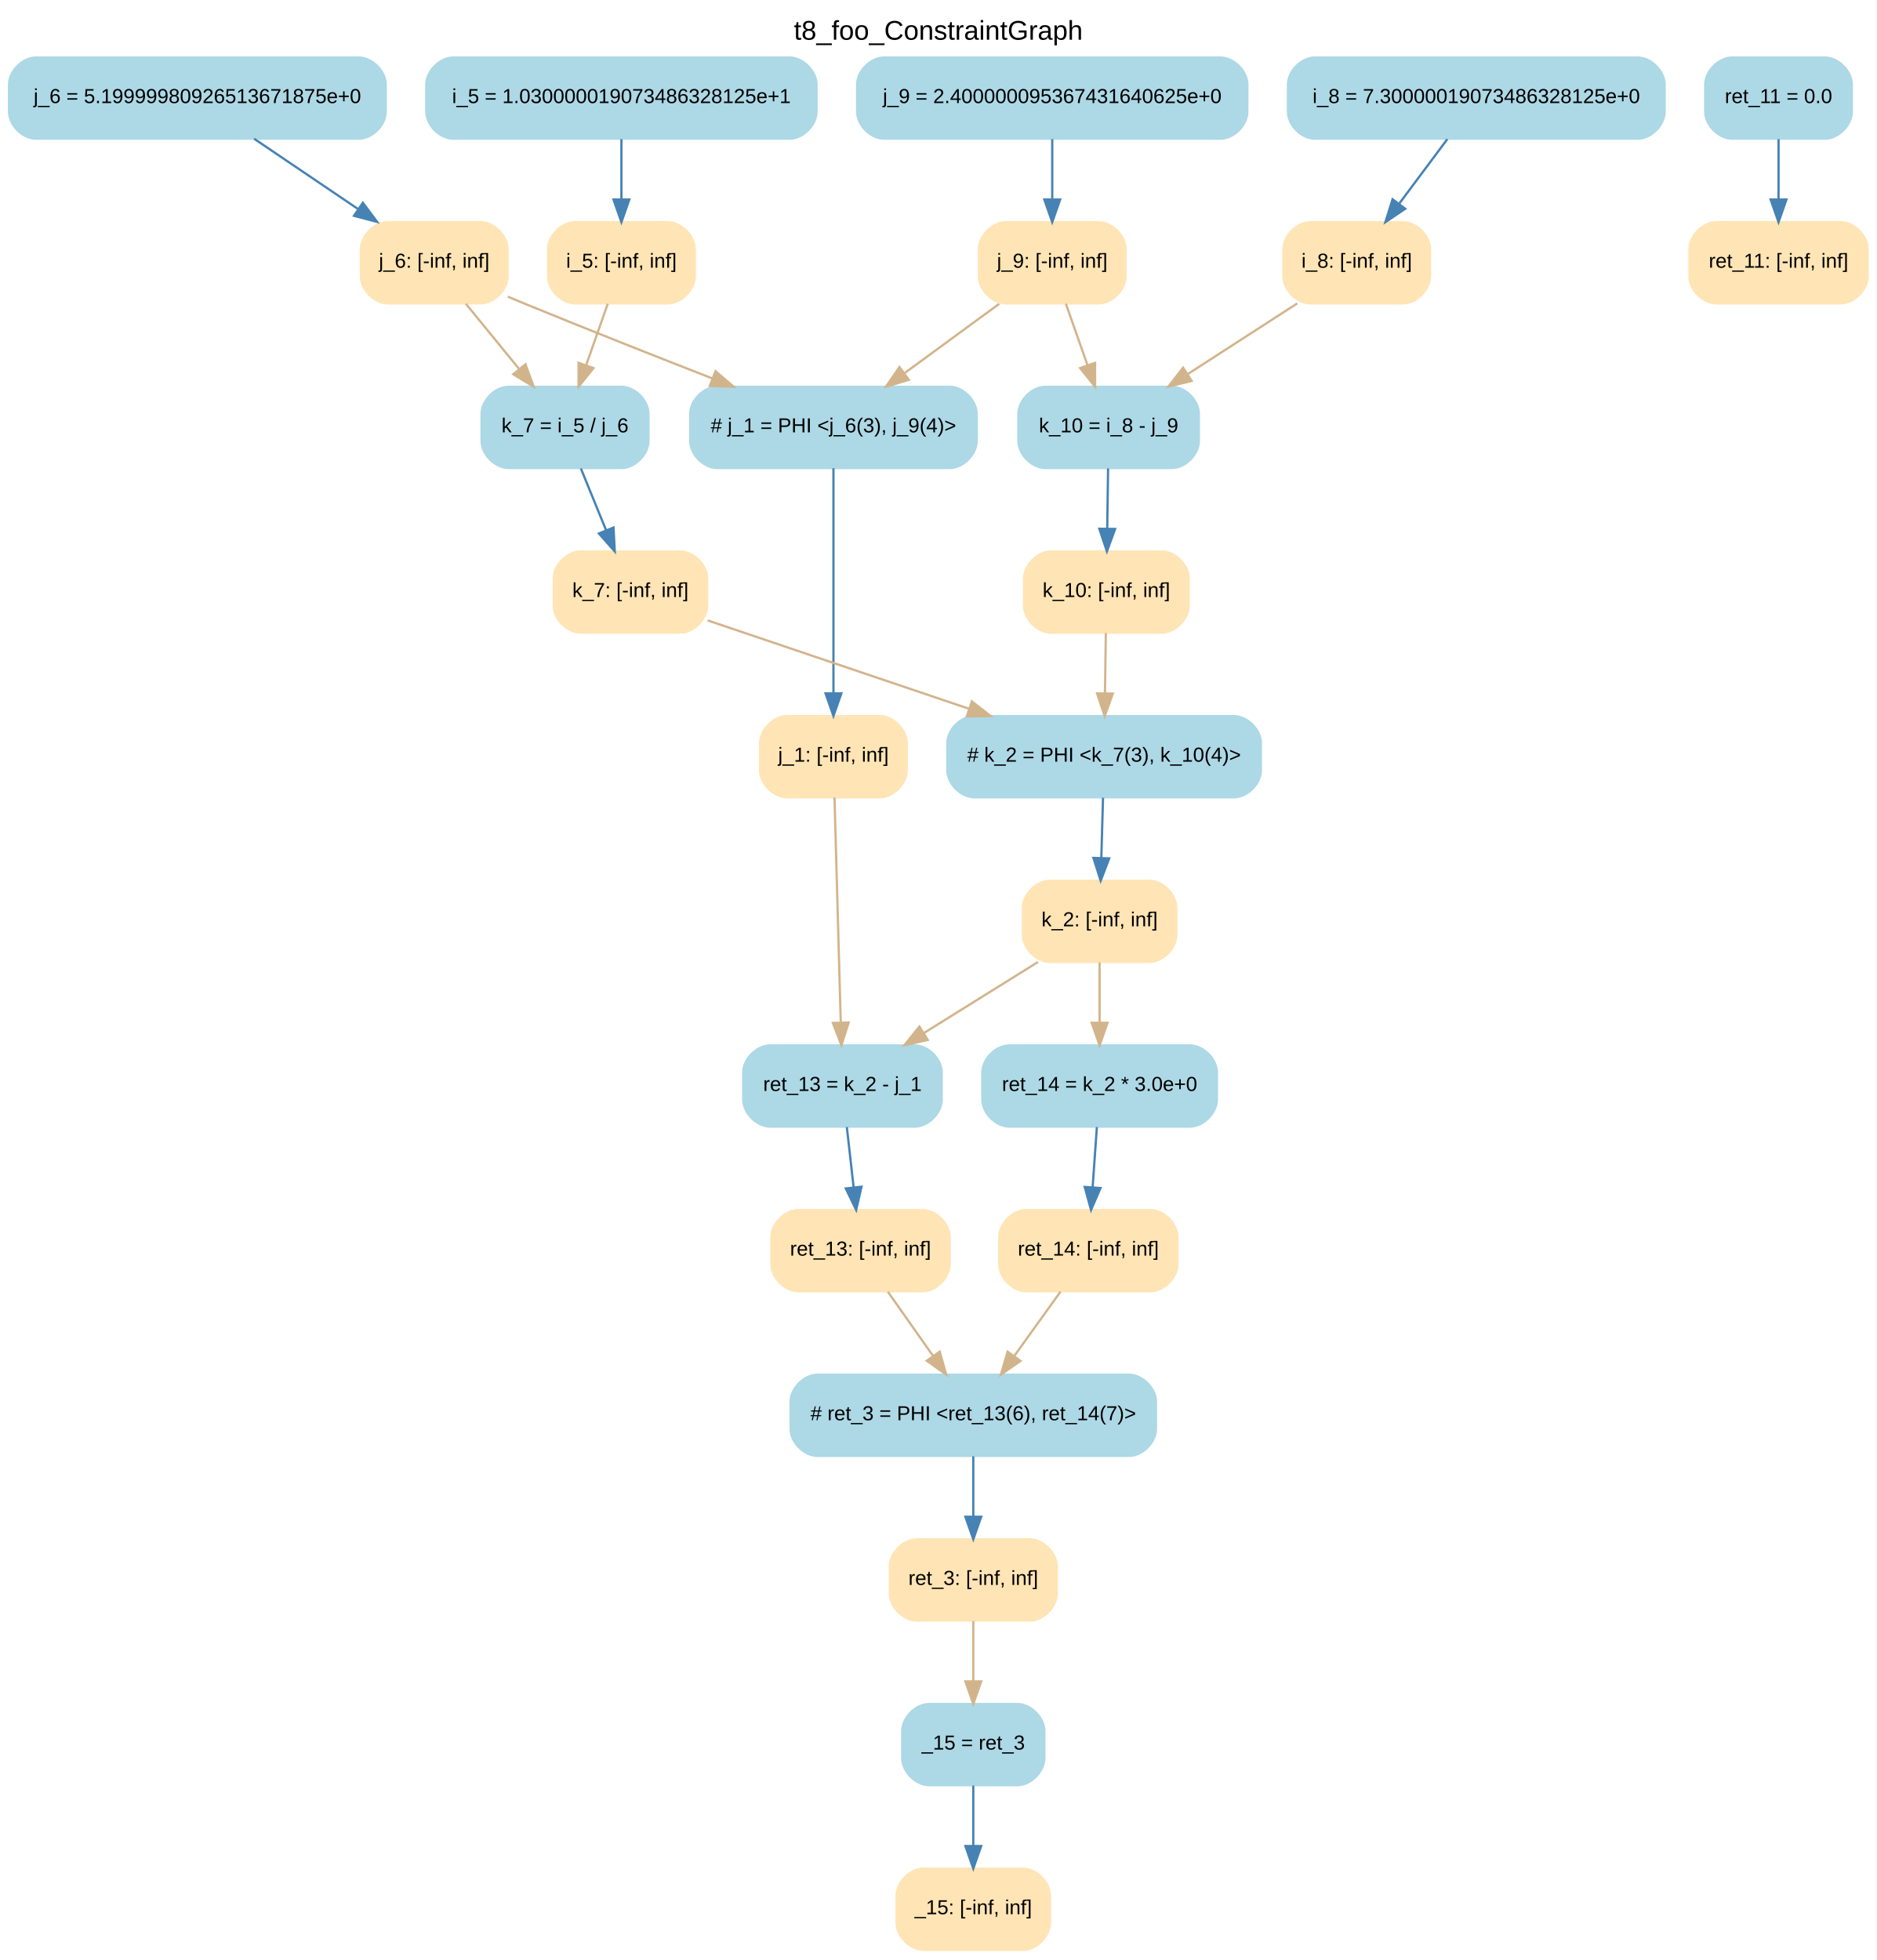
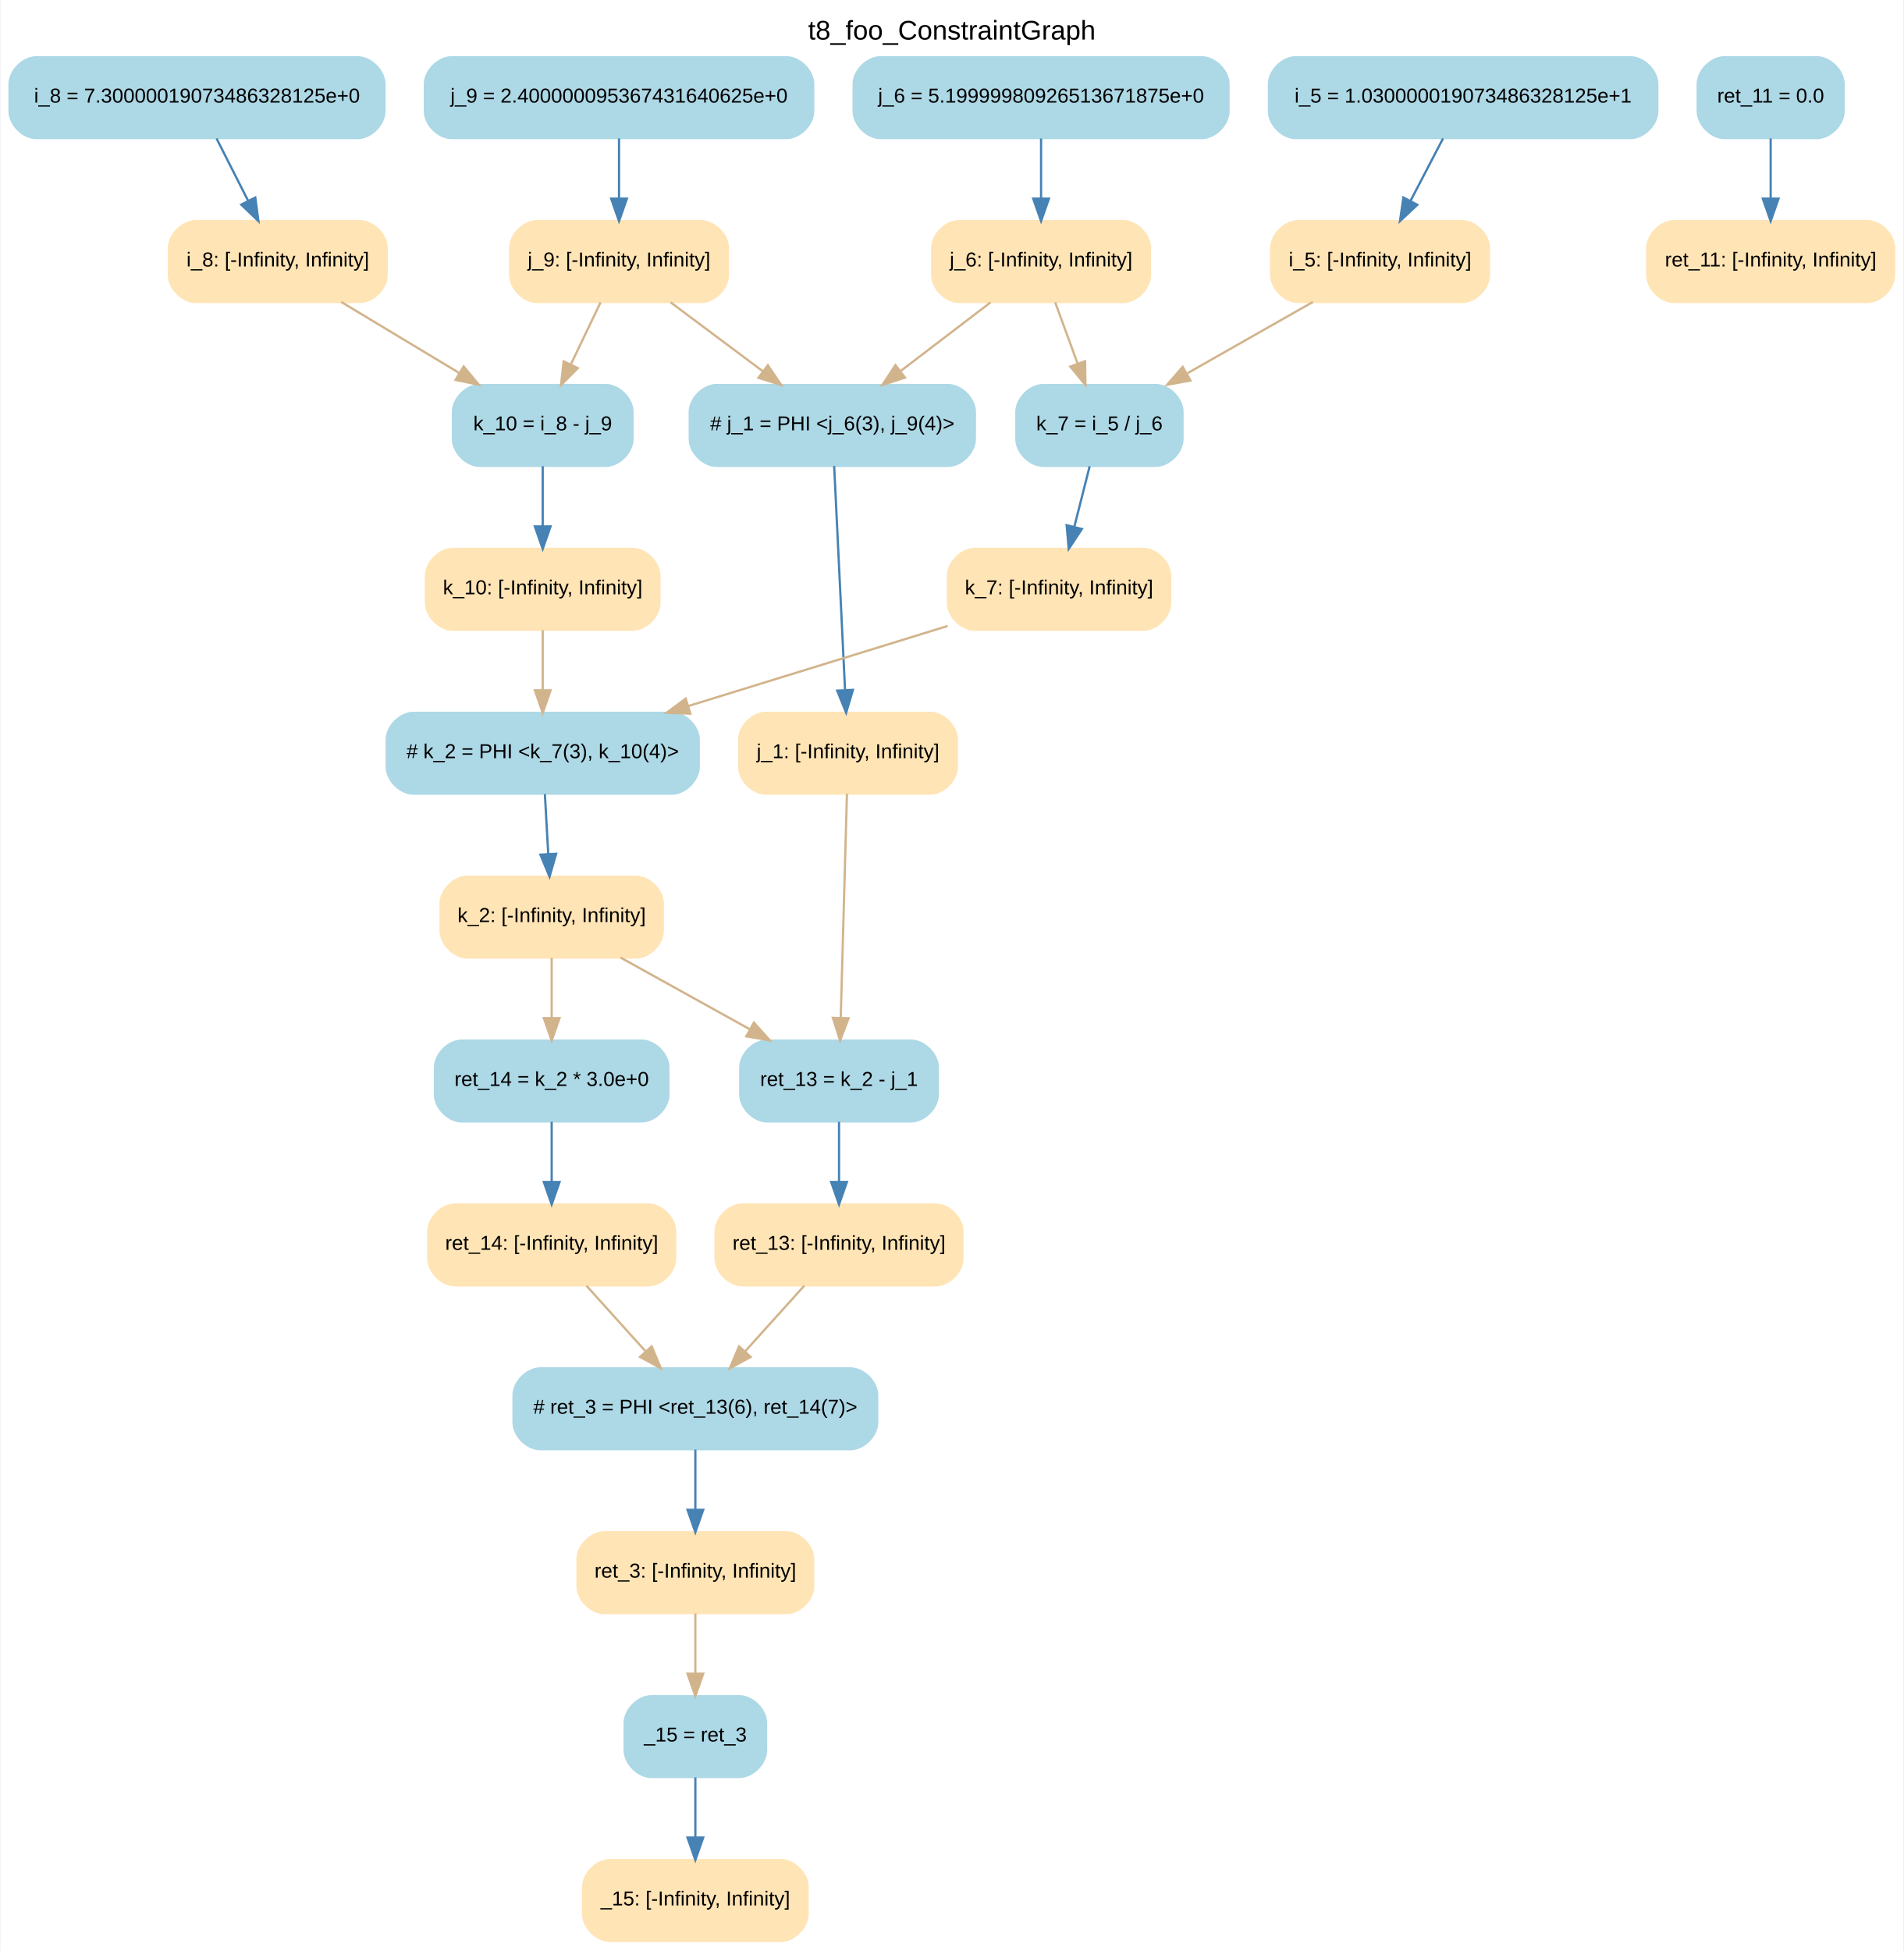
- <svg xmlns="http://www.w3.org/2000/svg" width="832pt" height="869pt" viewBox="0.00 0.00 832.00 869.00">
+ <svg xmlns="http://www.w3.org/2000/svg" width="848pt" height="869pt" viewBox="0.00 0.00 847.50 869.00">
  <g id="graph0" class="graph" transform="scale(1 1) rotate(0) translate(4 865)">
-     <polygon fill="white" stroke="none" points="-4,4 -4,-865 828,-865 828,4 -4,4" />
-     <text text-anchor="middle" x="412" y="-847.4" font-family="Arial" font-size="12.00">t8_foo_ConstraintGraph</text>
+     <polygon fill="white" stroke="none" points="-4,4 -4,-865 843.5,-865 843.5,4 -4,4" />
+     <text text-anchor="middle" x="419.75" y="-847.4" font-family="Arial" font-size="12.00">t8_foo_ConstraintGraph</text>
    <g id="node1" class="node">
-       <path fill="lightblue" stroke="lightblue" d="M314,-657.5C314,-657.5 417,-657.5 417,-657.5 423,-657.5 429,-663.5 429,-669.5 429,-669.5 429,-681.5 429,-681.5 429,-687.5 423,-693.5 417,-693.5 417,-693.5 314,-693.5 314,-693.5 308,-693.5 302,-687.5 302,-681.5 302,-681.5 302,-669.5 302,-669.5 302,-663.5 308,-657.5 314,-657.5" />
-       <text text-anchor="middle" x="365.5" y="-673.3" font-family="Arial" font-size="9.00"># j_1 = PHI &lt;j_6(3), j_9(4)&gt;</text>
+       <path fill="lightblue" stroke="lightblue" d="M180,-511.5C180,-511.5 295,-511.5 295,-511.5 301,-511.5 307,-517.5 307,-523.5 307,-523.5 307,-535.5 307,-535.5 307,-541.5 301,-547.5 295,-547.5 295,-547.5 180,-547.5 180,-547.5 174,-547.5 168,-541.5 168,-535.5 168,-535.5 168,-523.5 168,-523.5 168,-517.5 174,-511.5 180,-511.5" />
+       <text text-anchor="middle" x="237.5" y="-527.3" font-family="Arial" font-size="9.00"># k_2 = PHI &lt;k_7(3), k_10(4)&gt;</text>
    </g>
    <g id="node2" class="node">
-       <path fill="moccasin" stroke="moccasin" d="M345,-511.5C345,-511.5 386,-511.5 386,-511.5 392,-511.5 398,-517.5 398,-523.5 398,-523.5 398,-535.5 398,-535.5 398,-541.5 392,-547.5 386,-547.5 386,-547.5 345,-547.5 345,-547.5 339,-547.5 333,-541.5 333,-535.5 333,-535.5 333,-523.5 333,-523.5 333,-517.5 339,-511.5 345,-511.5" />
-       <text text-anchor="middle" x="365.5" y="-527.3" font-family="Arial" font-size="9.00">j_1: [-inf, inf]</text>
+       <path fill="moccasin" stroke="moccasin" d="M204,-438.5C204,-438.5 279,-438.5 279,-438.5 285,-438.5 291,-444.5 291,-450.5 291,-450.5 291,-462.5 291,-462.5 291,-468.5 285,-474.5 279,-474.5 279,-474.5 204,-474.5 204,-474.5 198,-474.5 192,-468.5 192,-462.5 192,-462.5 192,-450.5 192,-450.5 192,-444.5 198,-438.5 204,-438.5" />
+       <text text-anchor="middle" x="241.5" y="-454.3" font-family="Arial" font-size="9.00">k_2: [-Infinity, Infinity]</text>
    </g>
    <g id="edge1" class="edge">
-       <path fill="none" stroke="steelblue" d="M365.5,-657.416C365.5,-632.841 365.5,-587.253 365.5,-557.927" />
-       <polygon fill="steelblue" stroke="steelblue" points="369,-557.562 365.5,-547.562 362,-557.562 369,-557.562" />
-     </g>
-     <g id="node21" class="node">
+       <path fill="none" stroke="steelblue" d="M238.468,-511.313C238.92,-503.289 239.469,-493.547 239.975,-484.569" />
+       <polygon fill="steelblue" stroke="steelblue" points="243.473,-484.71 240.541,-474.529 236.484,-484.316 243.473,-484.71" />
+     </g>
+     <g id="node17" class="node">
+       <path fill="lightblue" stroke="lightblue" d="M201.5,-365.5C201.5,-365.5 281.5,-365.5 281.5,-365.5 287.5,-365.5 293.5,-371.5 293.5,-377.5 293.5,-377.5 293.5,-389.5 293.5,-389.5 293.5,-395.5 287.5,-401.5 281.5,-401.5 281.5,-401.5 201.5,-401.5 201.5,-401.5 195.5,-401.5 189.5,-395.5 189.5,-389.5 189.5,-389.5 189.5,-377.5 189.5,-377.5 189.5,-371.5 195.5,-365.5 201.5,-365.5" />
+       <text text-anchor="middle" x="241.5" y="-381.3" font-family="Arial" font-size="9.00">ret_14 = k_2 * 3.0e+0</text>
+     </g>
+     <g id="edge15" class="edge">
+       <path fill="none" stroke="tan" d="M241.5,-438.313C241.5,-430.289 241.5,-420.547 241.5,-411.569" />
+       <polygon fill="tan" stroke="tan" points="245,-411.529 241.5,-401.529 238,-411.529 245,-411.529" />
+     </g>
+     <g id="node25" class="node">
      <path fill="lightblue" stroke="lightblue" d="M337.5,-365.5C337.5,-365.5 401.5,-365.5 401.5,-365.5 407.5,-365.5 413.5,-371.5 413.5,-377.5 413.5,-377.5 413.5,-389.5 413.5,-389.5 413.5,-395.5 407.5,-401.5 401.5,-401.5 401.5,-401.5 337.5,-401.5 337.5,-401.5 331.5,-401.5 325.5,-395.5 325.5,-389.5 325.5,-389.5 325.5,-377.5 325.5,-377.5 325.5,-371.5 331.5,-365.5 337.5,-365.5" />
      <text text-anchor="middle" x="369.5" y="-381.3" font-family="Arial" font-size="9.00">ret_13 = k_2 - j_1</text>
    </g>
-     <g id="edge24" class="edge">
-       <path fill="none" stroke="tan" d="M365.975,-511.416C366.657,-486.841 367.924,-441.253 368.738,-411.927" />
-       <polygon fill="tan" stroke="tan" points="372.247,-411.655 369.026,-401.562 365.25,-411.461 372.247,-411.655" />
+     <g id="edge16" class="edge">
+       <path fill="none" stroke="tan" d="M272.159,-438.494C289.447,-428.904 311.239,-416.817 329.818,-406.511" />
+       <polygon fill="tan" stroke="tan" points="331.6,-409.525 338.647,-401.614 328.205,-403.404 331.6,-409.525" />
    </g>
    <g id="node3" class="node">
      <path fill="lightblue" stroke="lightblue" d="M764,-803.5C764,-803.5 805,-803.5 805,-803.5 811,-803.5 817,-809.5 817,-815.5 817,-815.5 817,-827.5 817,-827.5 817,-833.5 811,-839.5 805,-839.5 805,-839.5 764,-839.5 764,-839.5 758,-839.5 752,-833.5 752,-827.5 752,-827.5 752,-815.5 752,-815.5 752,-809.5 758,-803.5 764,-803.5" />
      <text text-anchor="middle" x="784.5" y="-819.3" font-family="Arial" font-size="9.00">ret_11 = 0.0</text>
    </g>
    <g id="node4" class="node">
-       <path fill="moccasin" stroke="moccasin" d="M757,-730.5C757,-730.5 812,-730.5 812,-730.5 818,-730.5 824,-736.5 824,-742.5 824,-742.5 824,-754.5 824,-754.5 824,-760.5 818,-766.5 812,-766.5 812,-766.5 757,-766.5 757,-766.5 751,-766.5 745,-760.5 745,-754.5 745,-754.5 745,-742.5 745,-742.5 745,-736.5 751,-730.5 757,-730.5" />
-       <text text-anchor="middle" x="784.5" y="-746.3" font-family="Arial" font-size="9.00">ret_11: [-inf, inf]</text>
+       <path fill="moccasin" stroke="moccasin" d="M741.5,-730.5C741.5,-730.5 827.5,-730.5 827.5,-730.5 833.5,-730.5 839.5,-736.5 839.5,-742.5 839.5,-742.5 839.5,-754.5 839.5,-754.5 839.5,-760.5 833.5,-766.5 827.5,-766.5 827.5,-766.5 741.5,-766.5 741.5,-766.5 735.5,-766.5 729.5,-760.5 729.5,-754.5 729.5,-754.5 729.5,-742.5 729.5,-742.5 729.5,-736.5 735.5,-730.5 741.5,-730.5" />
+       <text text-anchor="middle" x="784.5" y="-746.3" font-family="Arial" font-size="9.00">ret_11: [-Infinity, Infinity]</text>
    </g>
    <g id="edge2" class="edge">
      <path fill="none" stroke="steelblue" d="M784.5,-803.313C784.5,-795.289 784.5,-785.547 784.5,-776.569" />
      <polygon fill="steelblue" stroke="steelblue" points="788,-776.529 784.5,-766.529 781,-776.529 788,-776.529" />
    </g>
    <g id="node5" class="node">
-       <path fill="lightblue" stroke="lightblue" d="M358.5,-219.5C358.5,-219.5 496.5,-219.5 496.5,-219.5 502.5,-219.5 508.5,-225.5 508.5,-231.5 508.5,-231.5 508.5,-243.5 508.5,-243.5 508.5,-249.5 502.5,-255.5 496.5,-255.5 496.5,-255.5 358.5,-255.5 358.5,-255.5 352.5,-255.5 346.5,-249.5 346.5,-243.5 346.5,-243.5 346.5,-231.5 346.5,-231.5 346.5,-225.5 352.5,-219.5 358.5,-219.5" />
-       <text text-anchor="middle" x="427.5" y="-235.3" font-family="Arial" font-size="9.00"># ret_3 = PHI &lt;ret_13(6), ret_14(7)&gt;</text>
+       <path fill="lightblue" stroke="lightblue" d="M286,-73.5C286,-73.5 325,-73.5 325,-73.5 331,-73.5 337,-79.5 337,-85.5 337,-85.5 337,-97.5 337,-97.5 337,-103.5 331,-109.5 325,-109.5 325,-109.5 286,-109.5 286,-109.5 280,-109.5 274,-103.5 274,-97.5 274,-97.5 274,-85.5 274,-85.5 274,-79.5 280,-73.5 286,-73.5" />
+       <text text-anchor="middle" x="305.5" y="-89.3" font-family="Arial" font-size="9.00">_15 = ret_3</text>
    </g>
    <g id="node6" class="node">
-       <path fill="moccasin" stroke="moccasin" d="M402.5,-146.5C402.5,-146.5 452.5,-146.5 452.5,-146.5 458.5,-146.5 464.5,-152.5 464.5,-158.5 464.5,-158.5 464.5,-170.5 464.5,-170.5 464.5,-176.5 458.5,-182.5 452.5,-182.5 452.5,-182.5 402.5,-182.5 402.5,-182.5 396.5,-182.5 390.5,-176.5 390.5,-170.5 390.5,-170.5 390.5,-158.5 390.5,-158.5 390.5,-152.5 396.5,-146.5 402.5,-146.5" />
-       <text text-anchor="middle" x="427.5" y="-162.3" font-family="Arial" font-size="9.00">ret_3: [-inf, inf]</text>
+       <path fill="moccasin" stroke="moccasin" d="M267.5,-0.5C267.5,-0.5 343.5,-0.5 343.5,-0.5 349.5,-0.5 355.5,-6.5 355.5,-12.5 355.5,-12.5 355.5,-24.5 355.5,-24.5 355.5,-30.5 349.5,-36.5 343.5,-36.5 343.5,-36.5 267.5,-36.5 267.5,-36.5 261.5,-36.5 255.5,-30.5 255.5,-24.5 255.5,-24.5 255.5,-12.5 255.5,-12.5 255.5,-6.5 261.5,-0.5 267.5,-0.5" />
+       <text text-anchor="middle" x="305.5" y="-16.3" font-family="Arial" font-size="9.00">_15: [-Infinity, Infinity]</text>
    </g>
    <g id="edge3" class="edge">
-       <path fill="none" stroke="steelblue" d="M427.5,-219.313C427.5,-211.289 427.5,-201.547 427.5,-192.569" />
-       <polygon fill="steelblue" stroke="steelblue" points="431,-192.529 427.5,-182.529 424,-192.529 431,-192.529" />
+       <path fill="none" stroke="steelblue" d="M305.5,-73.313C305.5,-65.29 305.5,-55.547 305.5,-46.569" />
+       <polygon fill="steelblue" stroke="steelblue" points="309,-46.529 305.5,-36.529 302,-46.529 309,-46.529" />
    </g>
    <g id="node7" class="node">
-       <path fill="lightblue" stroke="lightblue" d="M408,-73.5C408,-73.5 447,-73.5 447,-73.5 453,-73.5 459,-79.5 459,-85.5 459,-85.5 459,-97.5 459,-97.5 459,-103.5 453,-109.5 447,-109.5 447,-109.5 408,-109.5 408,-109.5 402,-109.5 396,-103.5 396,-97.5 396,-97.5 396,-85.5 396,-85.5 396,-79.5 402,-73.5 408,-73.5" />
-       <text text-anchor="middle" x="427.5" y="-89.3" font-family="Arial" font-size="9.00">_15 = ret_3</text>
+       <path fill="lightblue" stroke="lightblue" d="M12,-803.5C12,-803.5 155,-803.5 155,-803.5 161,-803.5 167,-809.5 167,-815.5 167,-815.5 167,-827.5 167,-827.5 167,-833.5 161,-839.5 155,-839.5 155,-839.5 12,-839.5 12,-839.5 6,-839.5 0,-833.5 0,-827.5 0,-827.5 0,-815.5 0,-815.5 0,-809.5 6,-803.5 12,-803.5" />
+       <text text-anchor="middle" x="83.5" y="-819.3" font-family="Arial" font-size="9.00">i_8 = 7.30000019073486328125e+0</text>
+     </g>
+     <g id="node8" class="node">
+       <path fill="moccasin" stroke="moccasin" d="M83,-730.5C83,-730.5 156,-730.5 156,-730.5 162,-730.5 168,-736.5 168,-742.5 168,-742.5 168,-754.5 168,-754.5 168,-760.5 162,-766.5 156,-766.5 156,-766.5 83,-766.5 83,-766.5 77,-766.5 71,-760.5 71,-754.5 71,-754.5 71,-742.5 71,-742.5 71,-736.5 77,-730.5 83,-730.5" />
+       <text text-anchor="middle" x="119.5" y="-746.3" font-family="Arial" font-size="9.00">i_8: [-Infinity, Infinity]</text>
+     </g>
+     <g id="edge4" class="edge">
+       <path fill="none" stroke="steelblue" d="M92.215,-803.313C96.415,-795.028 101.545,-784.91 106.219,-775.693" />
+       <polygon fill="steelblue" stroke="steelblue" points="109.465,-777.031 110.866,-766.529 103.222,-773.865 109.465,-777.031" />
+     </g>
+     <g id="node9" class="node">
+       <path fill="lightblue" stroke="lightblue" d="M209.5,-657.5C209.5,-657.5 265.5,-657.5 265.5,-657.5 271.5,-657.5 277.5,-663.5 277.5,-669.5 277.5,-669.5 277.5,-681.5 277.5,-681.5 277.5,-687.5 271.5,-693.5 265.5,-693.5 265.5,-693.5 209.5,-693.5 209.5,-693.5 203.5,-693.5 197.5,-687.5 197.5,-681.5 197.5,-681.5 197.5,-669.5 197.5,-669.5 197.5,-663.5 203.5,-657.5 209.5,-657.5" />
+       <text text-anchor="middle" x="237.5" y="-673.3" font-family="Arial" font-size="9.00">k_10 = i_8 - j_9</text>
+     </g>
+     <g id="edge21" class="edge">
+       <path fill="none" stroke="tan" d="M147.764,-730.494C163.557,-720.991 183.426,-709.036 200.451,-698.792" />
+       <polygon fill="tan" stroke="tan" points="202.294,-701.768 209.058,-693.614 198.685,-695.77 202.294,-701.768" />
+     </g>
+     <g id="node10" class="node">
+       <path fill="moccasin" stroke="moccasin" d="M197.5,-584.5C197.5,-584.5 277.5,-584.5 277.5,-584.5 283.5,-584.5 289.5,-590.5 289.5,-596.5 289.5,-596.5 289.5,-608.5 289.5,-608.5 289.5,-614.5 283.5,-620.5 277.5,-620.5 277.5,-620.5 197.5,-620.5 197.5,-620.5 191.5,-620.5 185.5,-614.5 185.5,-608.5 185.5,-608.5 185.5,-596.5 185.5,-596.5 185.5,-590.5 191.5,-584.5 197.5,-584.5" />
+       <text text-anchor="middle" x="237.5" y="-600.3" font-family="Arial" font-size="9.00">k_10: [-Infinity, Infinity]</text>
+     </g>
+     <g id="edge5" class="edge">
+       <path fill="none" stroke="steelblue" d="M237.5,-657.313C237.5,-649.289 237.5,-639.547 237.5,-630.569" />
+       <polygon fill="steelblue" stroke="steelblue" points="241,-630.529 237.5,-620.529 234,-630.529 241,-630.529" />
+     </g>
+     <g id="edge23" class="edge">
+       <path fill="none" stroke="tan" d="M237.5,-584.313C237.5,-576.289 237.5,-566.547 237.5,-557.569" />
+       <polygon fill="tan" stroke="tan" points="241,-557.529 237.5,-547.529 234,-557.529 241,-557.529" />
+     </g>
+     <g id="node11" class="node">
+       <path fill="lightblue" stroke="lightblue" d="M315,-657.5C315,-657.5 418,-657.5 418,-657.5 424,-657.5 430,-663.5 430,-669.5 430,-669.5 430,-681.5 430,-681.5 430,-687.5 424,-693.5 418,-693.5 418,-693.5 315,-693.5 315,-693.5 309,-693.5 303,-687.5 303,-681.5 303,-681.5 303,-669.5 303,-669.5 303,-663.5 309,-657.5 315,-657.5" />
+       <text text-anchor="middle" x="366.5" y="-673.3" font-family="Arial" font-size="9.00"># j_1 = PHI &lt;j_6(3), j_9(4)&gt;</text>
+     </g>
+     <g id="node12" class="node">
+       <path fill="moccasin" stroke="moccasin" d="M337,-511.5C337,-511.5 410,-511.5 410,-511.5 416,-511.5 422,-517.5 422,-523.5 422,-523.5 422,-535.5 422,-535.5 422,-541.5 416,-547.5 410,-547.5 410,-547.5 337,-547.5 337,-547.5 331,-547.5 325,-541.5 325,-535.5 325,-535.5 325,-523.5 325,-523.5 325,-517.5 331,-511.5 337,-511.5" />
+       <text text-anchor="middle" x="373.5" y="-527.3" font-family="Arial" font-size="9.00">j_1: [-Infinity, Infinity]</text>
+     </g>
+     <g id="edge6" class="edge">
+       <path fill="none" stroke="steelblue" d="M367.33,-657.416C368.525,-632.841 370.741,-587.253 372.167,-557.927" />
+       <polygon fill="steelblue" stroke="steelblue" points="375.681,-557.72 372.671,-547.562 368.689,-557.38 375.681,-557.72" />
+     </g>
+     <g id="edge24" class="edge">
+       <path fill="none" stroke="tan" d="M373.025,-511.416C372.343,-486.841 371.076,-441.253 370.262,-411.927" />
+       <polygon fill="tan" stroke="tan" points="373.75,-411.461 369.974,-401.562 366.753,-411.655 373.75,-411.461" />
+     </g>
+     <g id="node13" class="node">
+       <path fill="lightblue" stroke="lightblue" d="M388,-803.5C388,-803.5 531,-803.5 531,-803.5 537,-803.5 543,-809.5 543,-815.5 543,-815.5 543,-827.5 543,-827.5 543,-833.5 537,-839.5 531,-839.5 531,-839.5 388,-839.5 388,-839.5 382,-839.5 376,-833.5 376,-827.5 376,-827.5 376,-815.5 376,-815.5 376,-809.5 382,-803.5 388,-803.5" />
+       <text text-anchor="middle" x="459.5" y="-819.3" font-family="Arial" font-size="9.00">j_6 = 5.19999980926513671875e+0</text>
+     </g>
+     <g id="node14" class="node">
+       <path fill="moccasin" stroke="moccasin" d="M423,-730.5C423,-730.5 496,-730.5 496,-730.5 502,-730.5 508,-736.5 508,-742.5 508,-742.5 508,-754.5 508,-754.5 508,-760.5 502,-766.5 496,-766.5 496,-766.5 423,-766.5 423,-766.5 417,-766.5 411,-760.5 411,-754.5 411,-754.5 411,-742.5 411,-742.5 411,-736.5 417,-730.5 423,-730.5" />
+       <text text-anchor="middle" x="459.5" y="-746.3" font-family="Arial" font-size="9.00">j_6: [-Infinity, Infinity]</text>
+     </g>
+     <g id="edge7" class="edge">
+       <path fill="none" stroke="steelblue" d="M459.5,-803.313C459.5,-795.289 459.5,-785.547 459.5,-776.569" />
+       <polygon fill="steelblue" stroke="steelblue" points="463,-776.529 459.5,-766.529 456,-776.529 463,-776.529" />
+     </g>
+     <g id="edge17" class="edge">
+       <path fill="none" stroke="tan" d="M436.987,-730.313C424.993,-721.156 410.066,-709.76 397.04,-699.816" />
+       <polygon fill="tan" stroke="tan" points="398.878,-696.815 388.805,-693.529 394.63,-702.379 398.878,-696.815" />
+     </g>
+     <g id="node23" class="node">
+       <path fill="lightblue" stroke="lightblue" d="M460.5,-657.5C460.5,-657.5 510.5,-657.5 510.5,-657.5 516.5,-657.5 522.5,-663.5 522.5,-669.5 522.5,-669.5 522.5,-681.5 522.5,-681.5 522.5,-687.5 516.5,-693.5 510.5,-693.5 510.5,-693.5 460.5,-693.5 460.5,-693.5 454.5,-693.5 448.5,-687.5 448.5,-681.5 448.5,-681.5 448.5,-669.5 448.5,-669.5 448.5,-663.5 454.5,-657.5 460.5,-657.5" />
+       <text text-anchor="middle" x="485.5" y="-673.3" font-family="Arial" font-size="9.00">k_7 = i_5 / j_6</text>
    </g>
    <g id="edge18" class="edge">
-       <path fill="none" stroke="tan" d="M427.5,-146.313C427.5,-138.289 427.5,-128.547 427.5,-119.569" />
-       <polygon fill="tan" stroke="tan" points="431,-119.529 427.5,-109.529 424,-119.529 431,-119.529" />
-     </g>
-     <g id="node8" class="node">
-       <path fill="moccasin" stroke="moccasin" d="M405.5,-0.5C405.5,-0.5 449.5,-0.5 449.5,-0.5 455.5,-0.5 461.5,-6.5 461.5,-12.5 461.5,-12.5 461.5,-24.5 461.5,-24.5 461.5,-30.5 455.5,-36.5 449.5,-36.5 449.5,-36.5 405.5,-36.5 405.5,-36.5 399.5,-36.5 393.5,-30.5 393.5,-24.5 393.5,-24.5 393.5,-12.5 393.5,-12.5 393.5,-6.5 399.5,-0.5 405.5,-0.5" />
-       <text text-anchor="middle" x="427.5" y="-16.3" font-family="Arial" font-size="9.00">_15: [-inf, inf]</text>
-     </g>
-     <g id="edge4" class="edge">
-       <path fill="none" stroke="steelblue" d="M427.5,-73.313C427.5,-65.29 427.5,-55.547 427.5,-46.569" />
-       <polygon fill="steelblue" stroke="steelblue" points="431,-46.529 427.5,-36.529 424,-46.529 431,-46.529" />
-     </g>
-     <g id="node9" class="node">
-       <path fill="lightblue" stroke="lightblue" d="M221.5,-657.5C221.5,-657.5 271.5,-657.5 271.5,-657.5 277.5,-657.5 283.5,-663.5 283.5,-669.5 283.5,-669.5 283.5,-681.5 283.5,-681.5 283.5,-687.5 277.5,-693.5 271.5,-693.5 271.5,-693.5 221.5,-693.5 221.5,-693.5 215.5,-693.5 209.5,-687.5 209.5,-681.5 209.5,-681.5 209.5,-669.5 209.5,-669.5 209.5,-663.5 215.5,-657.5 221.5,-657.5" />
-       <text text-anchor="middle" x="246.5" y="-673.3" font-family="Arial" font-size="9.00">k_7 = i_5 / j_6</text>
-     </g>
-     <g id="node10" class="node">
-       <path fill="moccasin" stroke="moccasin" d="M253.5,-584.5C253.5,-584.5 297.5,-584.5 297.5,-584.5 303.5,-584.5 309.5,-590.5 309.5,-596.5 309.5,-596.5 309.5,-608.5 309.5,-608.5 309.5,-614.5 303.5,-620.5 297.5,-620.5 297.5,-620.5 253.5,-620.5 253.5,-620.5 247.5,-620.5 241.5,-614.5 241.5,-608.5 241.5,-608.5 241.5,-596.5 241.5,-596.5 241.5,-590.5 247.5,-584.5 253.5,-584.5" />
-       <text text-anchor="middle" x="275.5" y="-600.3" font-family="Arial" font-size="9.00">k_7: [-inf, inf]</text>
-     </g>
-     <g id="edge5" class="edge">
-       <path fill="none" stroke="steelblue" d="M253.52,-657.313C256.868,-649.115 260.95,-639.123 264.682,-629.985" />
-       <polygon fill="steelblue" stroke="steelblue" points="268.003,-631.11 268.545,-620.529 261.523,-628.463 268.003,-631.11" />
+       <path fill="none" stroke="tan" d="M465.794,-730.313C468.796,-722.115 472.455,-712.123 475.801,-702.985" />
+       <polygon fill="tan" stroke="tan" points="479.112,-704.123 479.264,-693.529 472.539,-701.715 479.112,-704.123" />
+     </g>
+     <g id="node15" class="node">
+       <path fill="lightblue" stroke="lightblue" d="M573,-803.5C573,-803.5 722,-803.5 722,-803.5 728,-803.5 734,-809.5 734,-815.5 734,-815.5 734,-827.5 734,-827.5 734,-833.5 728,-839.5 722,-839.5 722,-839.5 573,-839.5 573,-839.5 567,-839.5 561,-833.5 561,-827.5 561,-827.5 561,-815.5 561,-815.5 561,-809.5 567,-803.5 573,-803.5" />
+       <text text-anchor="middle" x="647.5" y="-819.3" font-family="Arial" font-size="9.00">i_5 = 1.030000019073486328125e+1</text>
+     </g>
+     <g id="node16" class="node">
+       <path fill="moccasin" stroke="moccasin" d="M574,-730.5C574,-730.5 647,-730.5 647,-730.5 653,-730.5 659,-736.5 659,-742.5 659,-742.5 659,-754.5 659,-754.5 659,-760.5 653,-766.5 647,-766.5 647,-766.5 574,-766.5 574,-766.5 568,-766.5 562,-760.5 562,-754.5 562,-754.5 562,-742.5 562,-742.5 562,-736.5 568,-730.5 574,-730.5" />
+       <text text-anchor="middle" x="610.5" y="-746.3" font-family="Arial" font-size="9.00">i_5: [-Infinity, Infinity]</text>
+     </g>
+     <g id="edge8" class="edge">
+       <path fill="none" stroke="steelblue" d="M638.543,-803.313C634.18,-794.941 628.842,-784.697 623.999,-775.403" />
+       <polygon fill="steelblue" stroke="steelblue" points="627.099,-773.779 619.374,-766.529 620.892,-777.014 627.099,-773.779" />
+     </g>
+     <g id="edge14" class="edge">
+       <path fill="none" stroke="tan" d="M580.559,-730.494C563.83,-720.991 542.782,-709.036 524.747,-698.792" />
+       <polygon fill="tan" stroke="tan" points="526.053,-695.509 515.63,-693.614 522.596,-701.596 526.053,-695.509" />
+     </g>
+     <g id="node18" class="node">
+       <path fill="moccasin" stroke="moccasin" d="M198.5,-292.5C198.5,-292.5 284.5,-292.5 284.5,-292.5 290.5,-292.5 296.5,-298.5 296.5,-304.5 296.5,-304.5 296.5,-316.5 296.5,-316.5 296.5,-322.5 290.5,-328.5 284.5,-328.5 284.5,-328.5 198.5,-328.5 198.5,-328.5 192.5,-328.5 186.5,-322.5 186.5,-316.5 186.5,-316.5 186.5,-304.5 186.5,-304.5 186.5,-298.5 192.5,-292.5 198.5,-292.5" />
+       <text text-anchor="middle" x="241.5" y="-308.3" font-family="Arial" font-size="9.00">ret_14: [-Infinity, Infinity]</text>
+     </g>
+     <g id="edge9" class="edge">
+       <path fill="none" stroke="steelblue" d="M241.5,-365.313C241.5,-357.289 241.5,-347.547 241.5,-338.569" />
+       <polygon fill="steelblue" stroke="steelblue" points="245,-338.529 241.5,-328.529 238,-338.529 245,-338.529" />
    </g>
    <g id="node19" class="node">
-       <path fill="lightblue" stroke="lightblue" d="M428,-511.5C428,-511.5 543,-511.5 543,-511.5 549,-511.5 555,-517.5 555,-523.5 555,-523.5 555,-535.5 555,-535.5 555,-541.5 549,-547.5 543,-547.5 543,-547.5 428,-547.5 428,-547.5 422,-547.5 416,-541.5 416,-535.5 416,-535.5 416,-523.5 416,-523.5 416,-517.5 422,-511.5 428,-511.5" />
-       <text text-anchor="middle" x="485.5" y="-527.3" font-family="Arial" font-size="9.00"># k_2 = PHI &lt;k_7(3), k_10(4)&gt;</text>
-     </g>
-     <g id="edge14" class="edge">
-       <path fill="none" stroke="tan" d="M309.708,-589.935C340.967,-579.366 387.896,-563.499 425.405,-550.818" />
-       <polygon fill="tan" stroke="tan" points="426.865,-554.019 435.217,-547.5 424.623,-547.388 426.865,-554.019" />
-     </g>
-     <g id="node11" class="node">
-       <path fill="lightblue" stroke="lightblue" d="M388,-803.5C388,-803.5 537,-803.5 537,-803.5 543,-803.5 549,-809.5 549,-815.5 549,-815.5 549,-827.5 549,-827.5 549,-833.5 543,-839.5 537,-839.5 537,-839.5 388,-839.5 388,-839.5 382,-839.5 376,-833.5 376,-827.5 376,-827.5 376,-815.5 376,-815.5 376,-809.5 382,-803.5 388,-803.5" />
-       <text text-anchor="middle" x="462.5" y="-819.3" font-family="Arial" font-size="9.00">j_9 = 2.400000095367431640625e+0</text>
-     </g>
-     <g id="node12" class="node">
-       <path fill="moccasin" stroke="moccasin" d="M442,-730.5C442,-730.5 483,-730.5 483,-730.5 489,-730.5 495,-736.5 495,-742.5 495,-742.5 495,-754.5 495,-754.5 495,-760.5 489,-766.5 483,-766.5 483,-766.5 442,-766.5 442,-766.5 436,-766.5 430,-760.5 430,-754.5 430,-754.5 430,-742.5 430,-742.5 430,-736.5 436,-730.5 442,-730.5" />
-       <text text-anchor="middle" x="462.5" y="-746.3" font-family="Arial" font-size="9.00">j_9: [-inf, inf]</text>
-     </g>
-     <g id="edge6" class="edge">
-       <path fill="none" stroke="steelblue" d="M462.5,-803.313C462.5,-795.289 462.5,-785.547 462.5,-776.569" />
-       <polygon fill="steelblue" stroke="steelblue" points="466,-776.529 462.5,-766.529 459,-776.529 466,-776.529" />
-     </g>
-     <g id="edge15" class="edge">
-       <path fill="none" stroke="tan" d="M439.019,-730.313C426.389,-721.069 410.643,-709.543 396.966,-699.532" />
-       <polygon fill="tan" stroke="tan" points="398.901,-696.611 388.765,-693.529 394.767,-702.26 398.901,-696.611" />
-     </g>
-     <g id="node15" class="node">
-       <path fill="lightblue" stroke="lightblue" d="M459.5,-657.5C459.5,-657.5 515.5,-657.5 515.5,-657.5 521.5,-657.5 527.5,-663.5 527.5,-669.5 527.5,-669.5 527.5,-681.5 527.5,-681.5 527.5,-687.5 521.5,-693.5 515.5,-693.5 515.5,-693.5 459.5,-693.5 459.5,-693.5 453.5,-693.5 447.5,-687.5 447.5,-681.5 447.5,-681.5 447.5,-669.5 447.5,-669.5 447.5,-663.5 453.5,-657.5 459.5,-657.5" />
-       <text text-anchor="middle" x="487.5" y="-673.3" font-family="Arial" font-size="9.00">k_10 = i_8 - j_9</text>
-     </g>
-     <g id="edge16" class="edge">
-       <path fill="none" stroke="tan" d="M468.552,-730.313C471.438,-722.115 474.957,-712.123 478.174,-702.985" />
-       <polygon fill="tan" stroke="tan" points="481.484,-704.124 481.504,-693.529 474.881,-701.799 481.484,-704.124" />
-     </g>
-     <g id="node13" class="node">
-       <path fill="lightblue" stroke="lightblue" d="M579,-803.5C579,-803.5 722,-803.5 722,-803.5 728,-803.5 734,-809.5 734,-815.5 734,-815.5 734,-827.5 734,-827.5 734,-833.5 728,-839.5 722,-839.5 722,-839.5 579,-839.5 579,-839.5 573,-839.5 567,-833.5 567,-827.5 567,-827.5 567,-815.5 567,-815.5 567,-809.5 573,-803.5 579,-803.5" />
-       <text text-anchor="middle" x="650.5" y="-819.3" font-family="Arial" font-size="9.00">i_8 = 7.30000019073486328125e+0</text>
-     </g>
-     <g id="node14" class="node">
-       <path fill="moccasin" stroke="moccasin" d="M577,-730.5C577,-730.5 618,-730.5 618,-730.5 624,-730.5 630,-736.5 630,-742.5 630,-742.5 630,-754.5 630,-754.5 630,-760.5 624,-766.5 618,-766.5 618,-766.5 577,-766.5 577,-766.5 571,-766.5 565,-760.5 565,-754.5 565,-754.5 565,-742.5 565,-742.5 565,-736.5 571,-730.5 577,-730.5" />
-       <text text-anchor="middle" x="597.5" y="-746.3" font-family="Arial" font-size="9.00">i_8: [-inf, inf]</text>
-     </g>
-     <g id="edge7" class="edge">
-       <path fill="none" stroke="steelblue" d="M637.67,-803.313C631.29,-794.766 623.455,-784.269 616.403,-774.823" />
-       <polygon fill="steelblue" stroke="steelblue" points="618.998,-772.449 610.212,-766.529 613.389,-776.636 618.998,-772.449" />
-     </g>
-     <g id="edge21" class="edge">
-       <path fill="none" stroke="tan" d="M571.152,-730.494C556.565,-721.079 538.248,-709.255 522.475,-699.075" />
-       <polygon fill="tan" stroke="tan" points="524.314,-696.096 514.014,-693.614 520.518,-701.977 524.314,-696.096" />
-     </g>
-     <g id="node16" class="node">
-       <path fill="moccasin" stroke="moccasin" d="M462,-584.5C462,-584.5 511,-584.5 511,-584.5 517,-584.5 523,-590.5 523,-596.5 523,-596.5 523,-608.5 523,-608.5 523,-614.5 517,-620.5 511,-620.5 511,-620.5 462,-620.5 462,-620.5 456,-620.5 450,-614.5 450,-608.5 450,-608.5 450,-596.5 450,-596.5 450,-590.5 456,-584.5 462,-584.5" />
-       <text text-anchor="middle" x="486.5" y="-600.3" font-family="Arial" font-size="9.00">k_10: [-inf, inf]</text>
-     </g>
-     <g id="edge8" class="edge">
-       <path fill="none" stroke="steelblue" d="M487.258,-657.313C487.145,-649.289 487.008,-639.547 486.881,-630.569" />
-       <polygon fill="steelblue" stroke="steelblue" points="490.38,-630.479 486.74,-620.529 483.381,-630.577 490.38,-630.479" />
-     </g>
-     <g id="edge25" class="edge">
-       <path fill="none" stroke="tan" d="M486.258,-584.313C486.145,-576.289 486.008,-566.547 485.881,-557.569" />
-       <polygon fill="tan" stroke="tan" points="489.38,-557.479 485.74,-547.529 482.381,-557.577 489.38,-557.479" />
-     </g>
-     <g id="node17" class="node">
-       <path fill="lightblue" stroke="lightblue" d="M12,-803.5C12,-803.5 155,-803.5 155,-803.5 161,-803.5 167,-809.5 167,-815.5 167,-815.5 167,-827.5 167,-827.5 167,-833.5 161,-839.5 155,-839.5 155,-839.5 12,-839.5 12,-839.5 6,-839.5 0,-833.5 0,-827.5 0,-827.5 0,-815.5 0,-815.5 0,-809.5 6,-803.5 12,-803.5" />
-       <text text-anchor="middle" x="83.5" y="-819.3" font-family="Arial" font-size="9.00">j_6 = 5.19999980926513671875e+0</text>
-     </g>
-     <g id="node18" class="node">
-       <path fill="moccasin" stroke="moccasin" d="M168,-730.5C168,-730.5 209,-730.5 209,-730.5 215,-730.5 221,-736.5 221,-742.5 221,-742.5 221,-754.5 221,-754.5 221,-760.5 215,-766.5 209,-766.5 209,-766.5 168,-766.5 168,-766.5 162,-766.5 156,-760.5 156,-754.5 156,-754.5 156,-742.5 156,-742.5 156,-736.5 162,-730.5 168,-730.5" />
-       <text text-anchor="middle" x="188.5" y="-746.3" font-family="Arial" font-size="9.00">j_6: [-inf, inf]</text>
-     </g>
-     <g id="edge9" class="edge">
-       <path fill="none" stroke="steelblue" d="M108.65,-803.494C122.445,-794.166 139.735,-782.474 154.696,-772.358" />
-       <polygon fill="steelblue" stroke="steelblue" points="156.868,-775.114 163.191,-766.614 152.947,-769.316 156.868,-775.114" />
-     </g>
-     <g id="edge22" class="edge">
-       <path fill="none" stroke="tan" d="M221.138,-733.469C223.962,-732.286 226.779,-731.116 229.5,-730 256.561,-718.905 286.827,-706.954 311.924,-697.168" />
-       <polygon fill="tan" stroke="tan" points="313.223,-700.418 321.273,-693.529 310.684,-693.895 313.223,-700.418" />
-     </g>
-     <g id="edge23" class="edge">
-       <path fill="none" stroke="tan" d="M202.54,-730.313C209.593,-721.679 218.272,-711.055 226.05,-701.534" />
-       <polygon fill="tan" stroke="tan" points="228.973,-703.488 232.589,-693.529 223.552,-699.059 228.973,-703.488" />
+       <path fill="lightblue" stroke="lightblue" d="M236.5,-219.5C236.5,-219.5 374.5,-219.5 374.5,-219.5 380.5,-219.5 386.5,-225.5 386.5,-231.5 386.5,-231.5 386.5,-243.5 386.5,-243.5 386.5,-249.5 380.5,-255.5 374.5,-255.5 374.5,-255.5 236.5,-255.5 236.5,-255.5 230.5,-255.5 224.5,-249.5 224.5,-243.5 224.5,-243.5 224.5,-231.5 224.5,-231.5 224.5,-225.5 230.5,-219.5 236.5,-219.5" />
+       <text text-anchor="middle" x="305.5" y="-235.3" font-family="Arial" font-size="9.00"># ret_3 = PHI &lt;ret_13(6), ret_14(7)&gt;</text>
+     </g>
+     <g id="edge19" class="edge">
+       <path fill="none" stroke="tan" d="M256.993,-292.313C264.932,-283.505 274.739,-272.625 283.453,-262.958" />
+       <polygon fill="tan" stroke="tan" points="286.054,-265.3 290.15,-255.529 280.855,-260.613 286.054,-265.3" />
    </g>
    <g id="node20" class="node">
-       <path fill="moccasin" stroke="moccasin" d="M461.5,-438.5C461.5,-438.5 505.5,-438.5 505.5,-438.5 511.5,-438.5 517.5,-444.5 517.5,-450.5 517.5,-450.5 517.5,-462.5 517.5,-462.5 517.5,-468.5 511.5,-474.5 505.5,-474.5 505.5,-474.5 461.5,-474.5 461.5,-474.5 455.5,-474.5 449.5,-468.5 449.5,-462.5 449.5,-462.5 449.5,-450.5 449.5,-450.5 449.5,-444.5 455.5,-438.5 461.5,-438.5" />
-       <text text-anchor="middle" x="483.5" y="-454.3" font-family="Arial" font-size="9.00">k_2: [-inf, inf]</text>
+       <path fill="moccasin" stroke="moccasin" d="M265,-146.5C265,-146.5 346,-146.5 346,-146.5 352,-146.5 358,-152.5 358,-158.5 358,-158.5 358,-170.5 358,-170.5 358,-176.5 352,-182.5 346,-182.5 346,-182.5 265,-182.5 265,-182.5 259,-182.5 253,-176.5 253,-170.5 253,-170.5 253,-158.5 253,-158.5 253,-152.5 259,-146.5 265,-146.5" />
+       <text text-anchor="middle" x="305.5" y="-162.3" font-family="Arial" font-size="9.00">ret_3: [-Infinity, Infinity]</text>
    </g>
    <g id="edge10" class="edge">
-       <path fill="none" stroke="steelblue" d="M485.016,-511.313C484.79,-503.289 484.515,-493.547 484.263,-484.569" />
-       <polygon fill="steelblue" stroke="steelblue" points="487.76,-484.426 483.98,-474.529 480.763,-484.623 487.76,-484.426" />
-     </g>
-     <g id="edge19" class="edge">
-       <path fill="none" stroke="tan" d="M456.194,-438.494C441.077,-429.079 422.093,-417.255 405.747,-407.075" />
-       <polygon fill="tan" stroke="tan" points="407.317,-403.929 396.978,-401.614 403.616,-409.871 407.317,-403.929" />
-     </g>
-     <g id="node23" class="node">
-       <path fill="lightblue" stroke="lightblue" d="M443.5,-365.5C443.5,-365.5 523.5,-365.5 523.5,-365.5 529.5,-365.5 535.5,-371.5 535.5,-377.5 535.5,-377.5 535.5,-389.5 535.5,-389.5 535.5,-395.5 529.5,-401.5 523.5,-401.5 523.5,-401.5 443.5,-401.5 443.5,-401.5 437.5,-401.5 431.5,-395.5 431.5,-389.5 431.5,-389.5 431.5,-377.5 431.5,-377.5 431.5,-371.5 437.5,-365.5 443.5,-365.5" />
-       <text text-anchor="middle" x="483.5" y="-381.3" font-family="Arial" font-size="9.00">ret_14 = k_2 * 3.0e+0</text>
+       <path fill="none" stroke="steelblue" d="M305.5,-219.313C305.5,-211.289 305.5,-201.547 305.5,-192.569" />
+       <polygon fill="steelblue" stroke="steelblue" points="309,-192.529 305.5,-182.529 302,-192.529 309,-192.529" />
    </g>
    <g id="edge20" class="edge">
-       <path fill="none" stroke="tan" d="M483.5,-438.313C483.5,-430.289 483.5,-420.547 483.5,-411.569" />
-       <polygon fill="tan" stroke="tan" points="487,-411.529 483.5,-401.529 480,-411.529 487,-411.529" />
+       <path fill="none" stroke="tan" d="M305.5,-146.313C305.5,-138.289 305.5,-128.547 305.5,-119.569" />
+       <polygon fill="tan" stroke="tan" points="309,-119.529 305.5,-109.529 302,-119.529 309,-119.529" />
+     </g>
+     <g id="node21" class="node">
+       <path fill="lightblue" stroke="lightblue" d="M197,-803.5C197,-803.5 346,-803.5 346,-803.5 352,-803.5 358,-809.5 358,-815.5 358,-815.5 358,-827.5 358,-827.5 358,-833.5 352,-839.5 346,-839.5 346,-839.5 197,-839.5 197,-839.5 191,-839.5 185,-833.5 185,-827.5 185,-827.5 185,-815.5 185,-815.5 185,-809.5 191,-803.5 197,-803.5" />
+       <text text-anchor="middle" x="271.5" y="-819.3" font-family="Arial" font-size="9.00">j_9 = 2.400000095367431640625e+0</text>
    </g>
    <g id="node22" class="node">
-       <path fill="moccasin" stroke="moccasin" d="M350,-292.5C350,-292.5 405,-292.5 405,-292.5 411,-292.5 417,-298.5 417,-304.5 417,-304.5 417,-316.5 417,-316.5 417,-322.5 411,-328.5 405,-328.5 405,-328.5 350,-328.5 350,-328.5 344,-328.5 338,-322.5 338,-316.5 338,-316.5 338,-304.5 338,-304.5 338,-298.5 344,-292.5 350,-292.5" />
-       <text text-anchor="middle" x="377.5" y="-308.3" font-family="Arial" font-size="9.00">ret_13: [-inf, inf]</text>
+       <path fill="moccasin" stroke="moccasin" d="M235,-730.5C235,-730.5 308,-730.5 308,-730.5 314,-730.5 320,-736.5 320,-742.5 320,-742.5 320,-754.5 320,-754.5 320,-760.5 314,-766.5 308,-766.5 308,-766.5 235,-766.5 235,-766.5 229,-766.5 223,-760.5 223,-754.5 223,-754.5 223,-742.5 223,-742.5 223,-736.5 229,-730.5 235,-730.5" />
+       <text text-anchor="middle" x="271.5" y="-746.3" font-family="Arial" font-size="9.00">j_9: [-Infinity, Infinity]</text>
    </g>
    <g id="edge11" class="edge">
-       <path fill="none" stroke="steelblue" d="M371.437,-365.313C372.341,-357.289 373.438,-347.547 374.45,-338.569" />
-       <polygon fill="steelblue" stroke="steelblue" points="377.939,-338.858 375.581,-328.529 370.984,-338.074 377.939,-338.858" />
-     </g>
-     <g id="edge17" class="edge">
-       <path fill="none" stroke="tan" d="M389.604,-292.313C395.622,-283.766 403.014,-273.269 409.667,-263.823" />
-       <polygon fill="tan" stroke="tan" points="412.612,-265.72 415.508,-255.529 406.888,-261.69 412.612,-265.72" />
-     </g>
-     <g id="node24" class="node">
-       <path fill="moccasin" stroke="moccasin" d="M451,-292.5C451,-292.5 506,-292.5 506,-292.5 512,-292.5 518,-298.5 518,-304.5 518,-304.5 518,-316.5 518,-316.5 518,-322.5 512,-328.5 506,-328.5 506,-328.5 451,-328.5 451,-328.5 445,-328.5 439,-322.5 439,-316.5 439,-316.5 439,-304.5 439,-304.5 439,-298.5 445,-292.5 451,-292.5" />
-       <text text-anchor="middle" x="478.5" y="-308.3" font-family="Arial" font-size="9.00">ret_14: [-inf, inf]</text>
-     </g>
-     <g id="edge12" class="edge">
-       <path fill="none" stroke="steelblue" d="M482.29,-365.313C481.725,-357.289 481.039,-347.547 480.406,-338.569" />
-       <polygon fill="steelblue" stroke="steelblue" points="483.893,-338.258 479.699,-328.529 476.91,-338.75 483.893,-338.258" />
-     </g>
-     <g id="edge27" class="edge">
-       <path fill="none" stroke="tan" d="M466.154,-292.313C460.015,-283.766 452.475,-273.269 445.69,-263.823" />
-       <polygon fill="tan" stroke="tan" points="448.409,-261.609 439.732,-255.529 442.723,-265.693 448.409,-261.609" />
-     </g>
-     <g id="node25" class="node">
-       <path fill="lightblue" stroke="lightblue" d="M197,-803.5C197,-803.5 346,-803.5 346,-803.5 352,-803.5 358,-809.5 358,-815.5 358,-815.5 358,-827.5 358,-827.5 358,-833.5 352,-839.5 346,-839.5 346,-839.5 197,-839.5 197,-839.5 191,-839.5 185,-833.5 185,-827.5 185,-827.5 185,-815.5 185,-815.5 185,-809.5 191,-803.5 197,-803.5" />
-       <text text-anchor="middle" x="271.5" y="-819.3" font-family="Arial" font-size="9.00">i_5 = 1.030000019073486328125e+1</text>
-     </g>
-     <g id="node26" class="node">
-       <path fill="moccasin" stroke="moccasin" d="M251,-730.5C251,-730.5 292,-730.5 292,-730.5 298,-730.5 304,-736.5 304,-742.5 304,-742.5 304,-754.5 304,-754.5 304,-760.5 298,-766.5 292,-766.5 292,-766.5 251,-766.5 251,-766.5 245,-766.5 239,-760.5 239,-754.5 239,-754.5 239,-742.5 239,-742.5 239,-736.5 245,-730.5 251,-730.5" />
-       <text text-anchor="middle" x="271.5" y="-746.3" font-family="Arial" font-size="9.00">i_5: [-inf, inf]</text>
-     </g>
-     <g id="edge13" class="edge">
      <path fill="none" stroke="steelblue" d="M271.5,-803.313C271.5,-795.289 271.5,-785.547 271.5,-776.569" />
      <polygon fill="steelblue" stroke="steelblue" points="275,-776.529 271.5,-766.529 268,-776.529 275,-776.529" />
    </g>
    <g id="edge26" class="edge">
-       <path fill="none" stroke="tan" d="M265.448,-730.313C262.562,-722.115 259.043,-712.123 255.826,-702.985" />
-       <polygon fill="tan" stroke="tan" points="259.119,-701.799 252.496,-693.529 252.516,-704.124 259.119,-701.799" />
+       <path fill="none" stroke="tan" d="M263.27,-730.313C259.302,-722.028 254.457,-711.91 250.043,-702.693" />
+       <polygon fill="tan" stroke="tan" points="253.13,-701.036 245.655,-693.529 246.817,-704.06 253.13,-701.036" />
+     </g>
+     <g id="edge27" class="edge">
+       <path fill="none" stroke="tan" d="M294.497,-730.313C306.866,-721.069 322.288,-709.543 335.682,-699.532" />
+       <polygon fill="tan" stroke="tan" points="337.8,-702.319 343.715,-693.529 333.61,-696.712 337.8,-702.319" />
+     </g>
+     <g id="node24" class="node">
+       <path fill="moccasin" stroke="moccasin" d="M430,-584.5C430,-584.5 505,-584.5 505,-584.5 511,-584.5 517,-590.5 517,-596.5 517,-596.5 517,-608.5 517,-608.5 517,-614.5 511,-620.5 505,-620.5 505,-620.5 430,-620.5 430,-620.5 424,-620.5 418,-614.5 418,-608.5 418,-608.5 418,-596.5 418,-596.5 418,-590.5 424,-584.5 430,-584.5" />
+       <text text-anchor="middle" x="467.5" y="-600.3" font-family="Arial" font-size="9.00">k_7: [-Infinity, Infinity]</text>
+     </g>
+     <g id="edge12" class="edge">
+       <path fill="none" stroke="steelblue" d="M481.143,-657.313C479.086,-649.202 476.585,-639.336 474.288,-630.277" />
+       <polygon fill="steelblue" stroke="steelblue" points="477.667,-629.362 471.817,-620.529 470.882,-631.082 477.667,-629.362" />
+     </g>
+     <g id="edge25" class="edge">
+       <path fill="none" stroke="tan" d="M417.877,-586.181C384.055,-575.741 338.936,-561.813 302.285,-550.499" />
+       <polygon fill="tan" stroke="tan" points="303.263,-547.138 292.676,-547.533 301.199,-553.827 303.263,-547.138" />
+     </g>
+     <g id="node26" class="node">
+       <path fill="moccasin" stroke="moccasin" d="M326.5,-292.5C326.5,-292.5 412.5,-292.5 412.5,-292.5 418.5,-292.5 424.5,-298.5 424.5,-304.5 424.5,-304.5 424.5,-316.5 424.5,-316.5 424.5,-322.5 418.5,-328.5 412.5,-328.5 412.5,-328.5 326.5,-328.5 326.5,-328.5 320.5,-328.5 314.5,-322.5 314.5,-316.5 314.5,-316.5 314.5,-304.5 314.5,-304.5 314.5,-298.5 320.5,-292.5 326.5,-292.5" />
+       <text text-anchor="middle" x="369.5" y="-308.3" font-family="Arial" font-size="9.00">ret_13: [-Infinity, Infinity]</text>
+     </g>
+     <g id="edge13" class="edge">
+       <path fill="none" stroke="steelblue" d="M369.5,-365.313C369.5,-357.289 369.5,-347.547 369.5,-338.569" />
+       <polygon fill="steelblue" stroke="steelblue" points="373,-338.529 369.5,-328.529 366,-338.529 373,-338.529" />
+     </g>
+     <g id="edge22" class="edge">
+       <path fill="none" stroke="tan" d="M354.007,-292.313C346.068,-283.505 336.261,-272.625 327.547,-262.958" />
+       <polygon fill="tan" stroke="tan" points="330.145,-260.613 320.85,-255.529 324.946,-265.3 330.145,-260.613" />
    </g>
  </g>
</svg>
